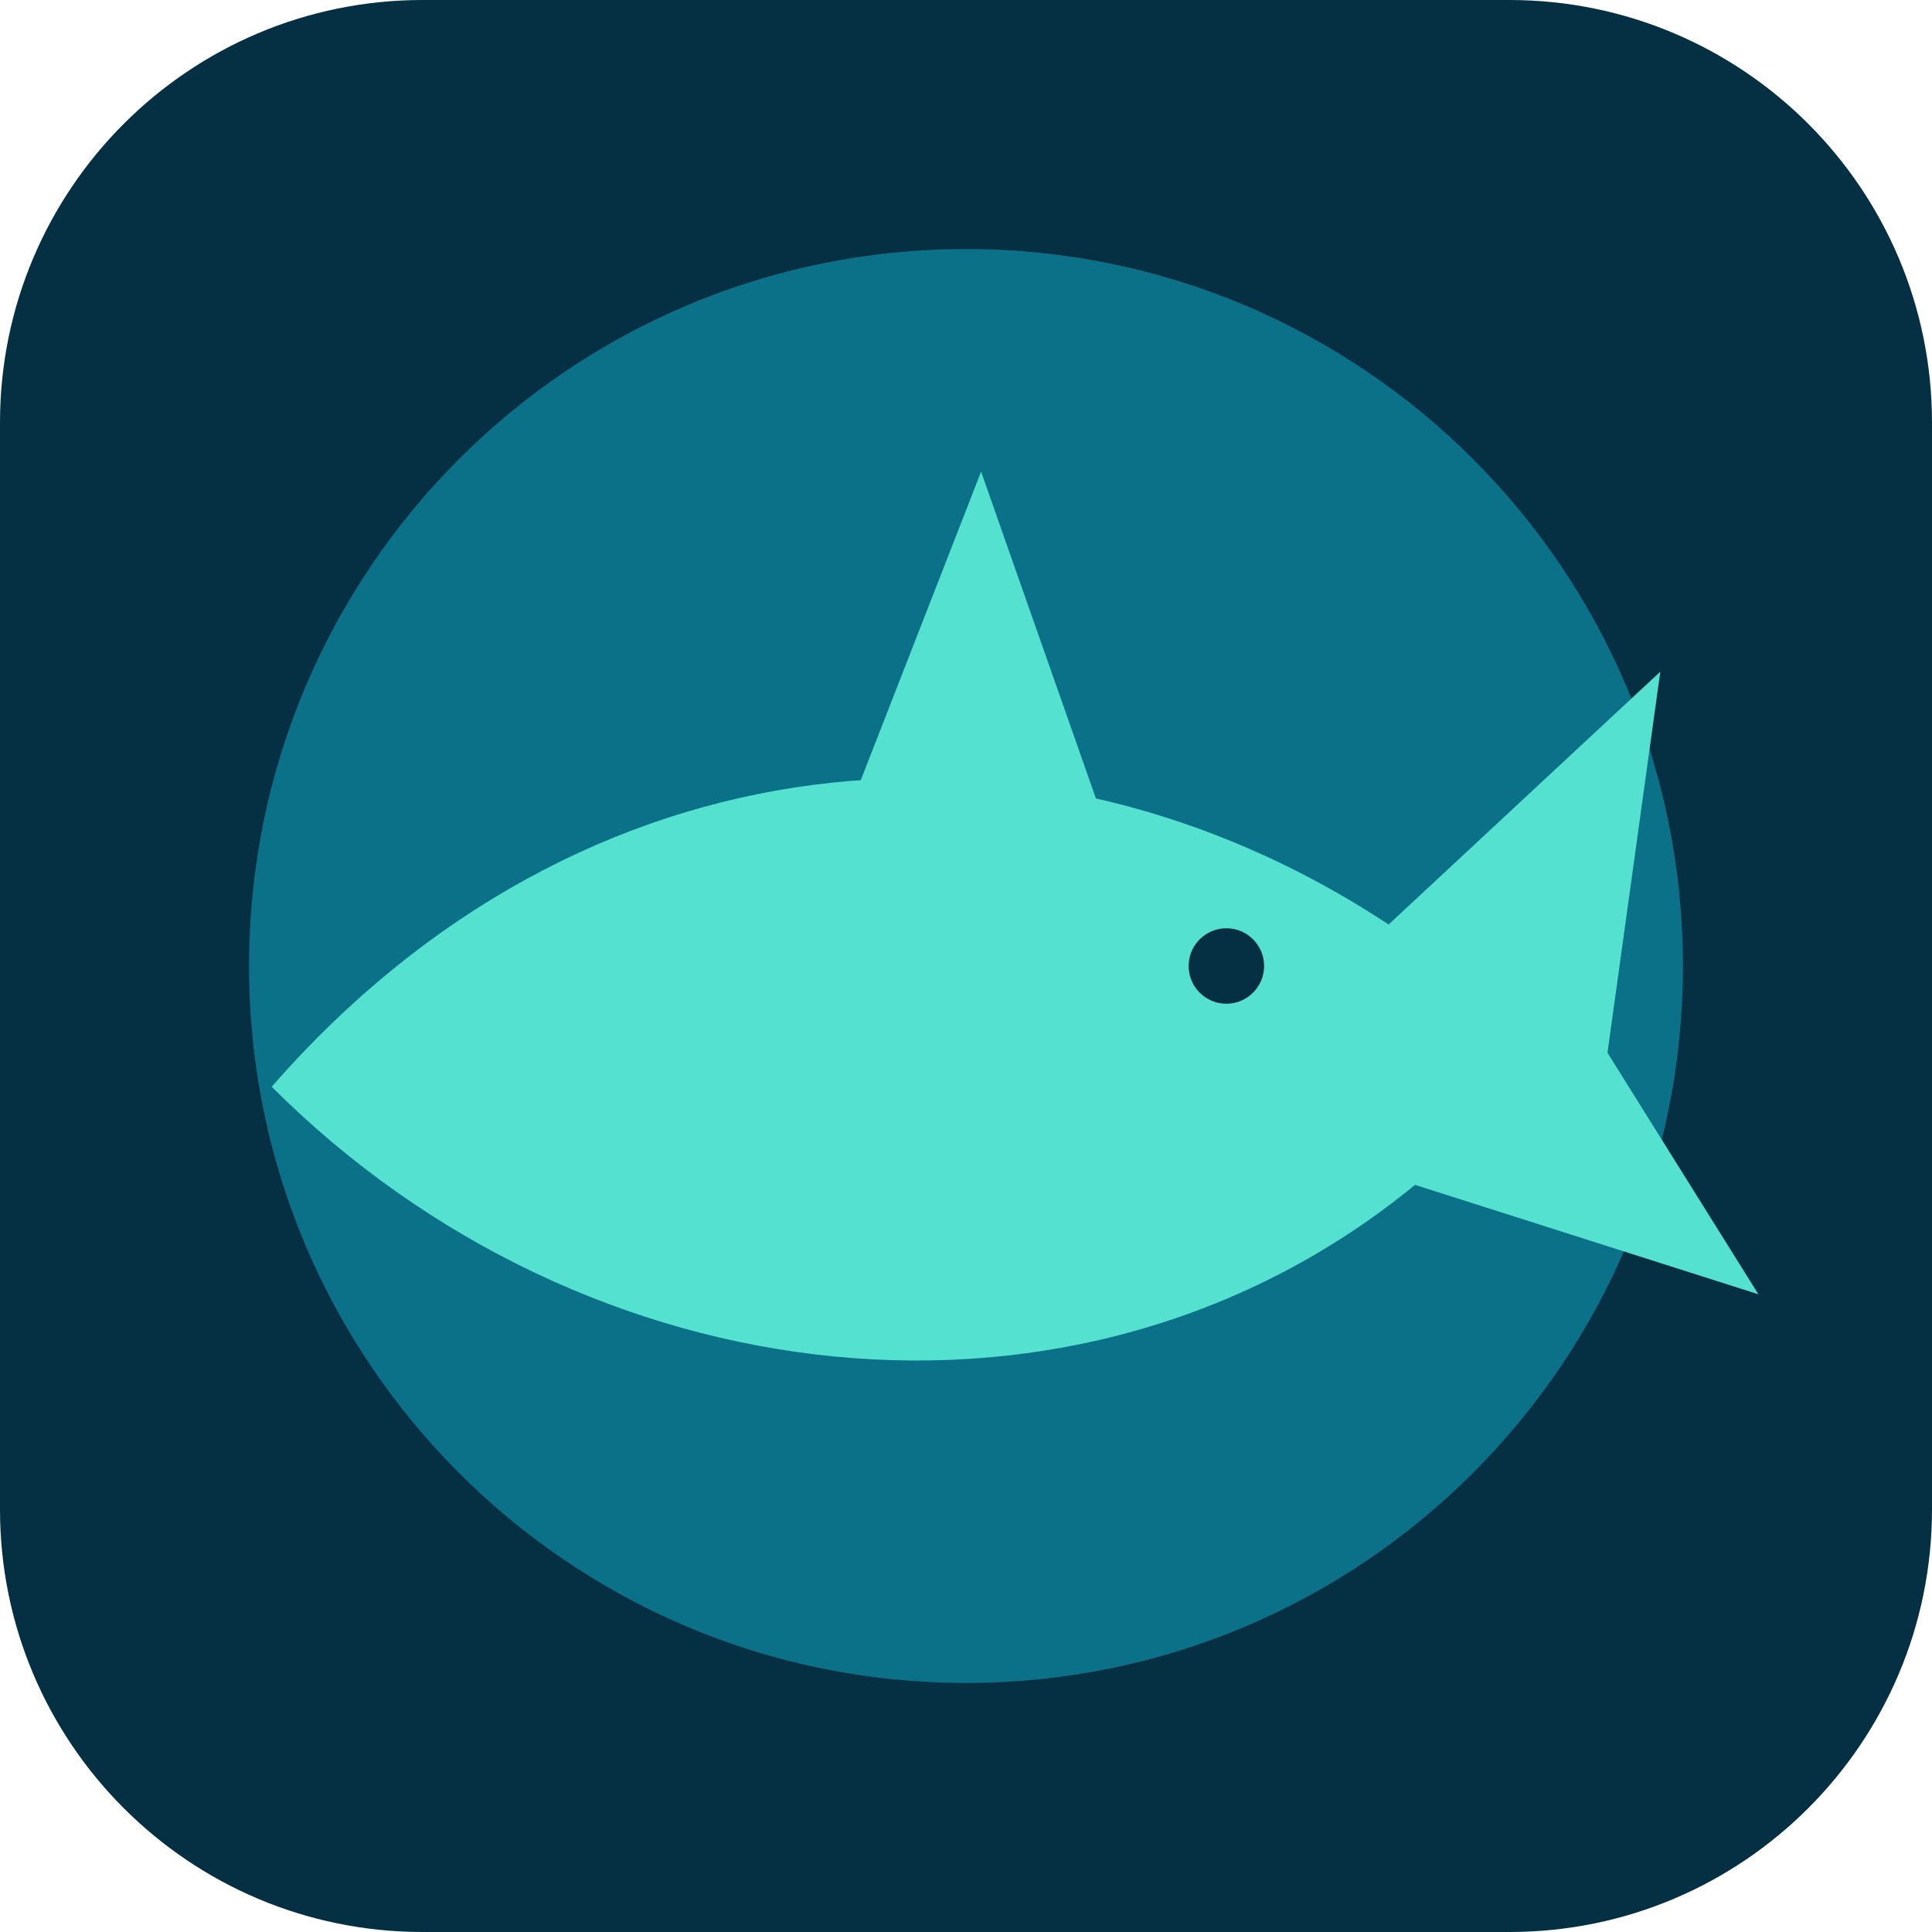
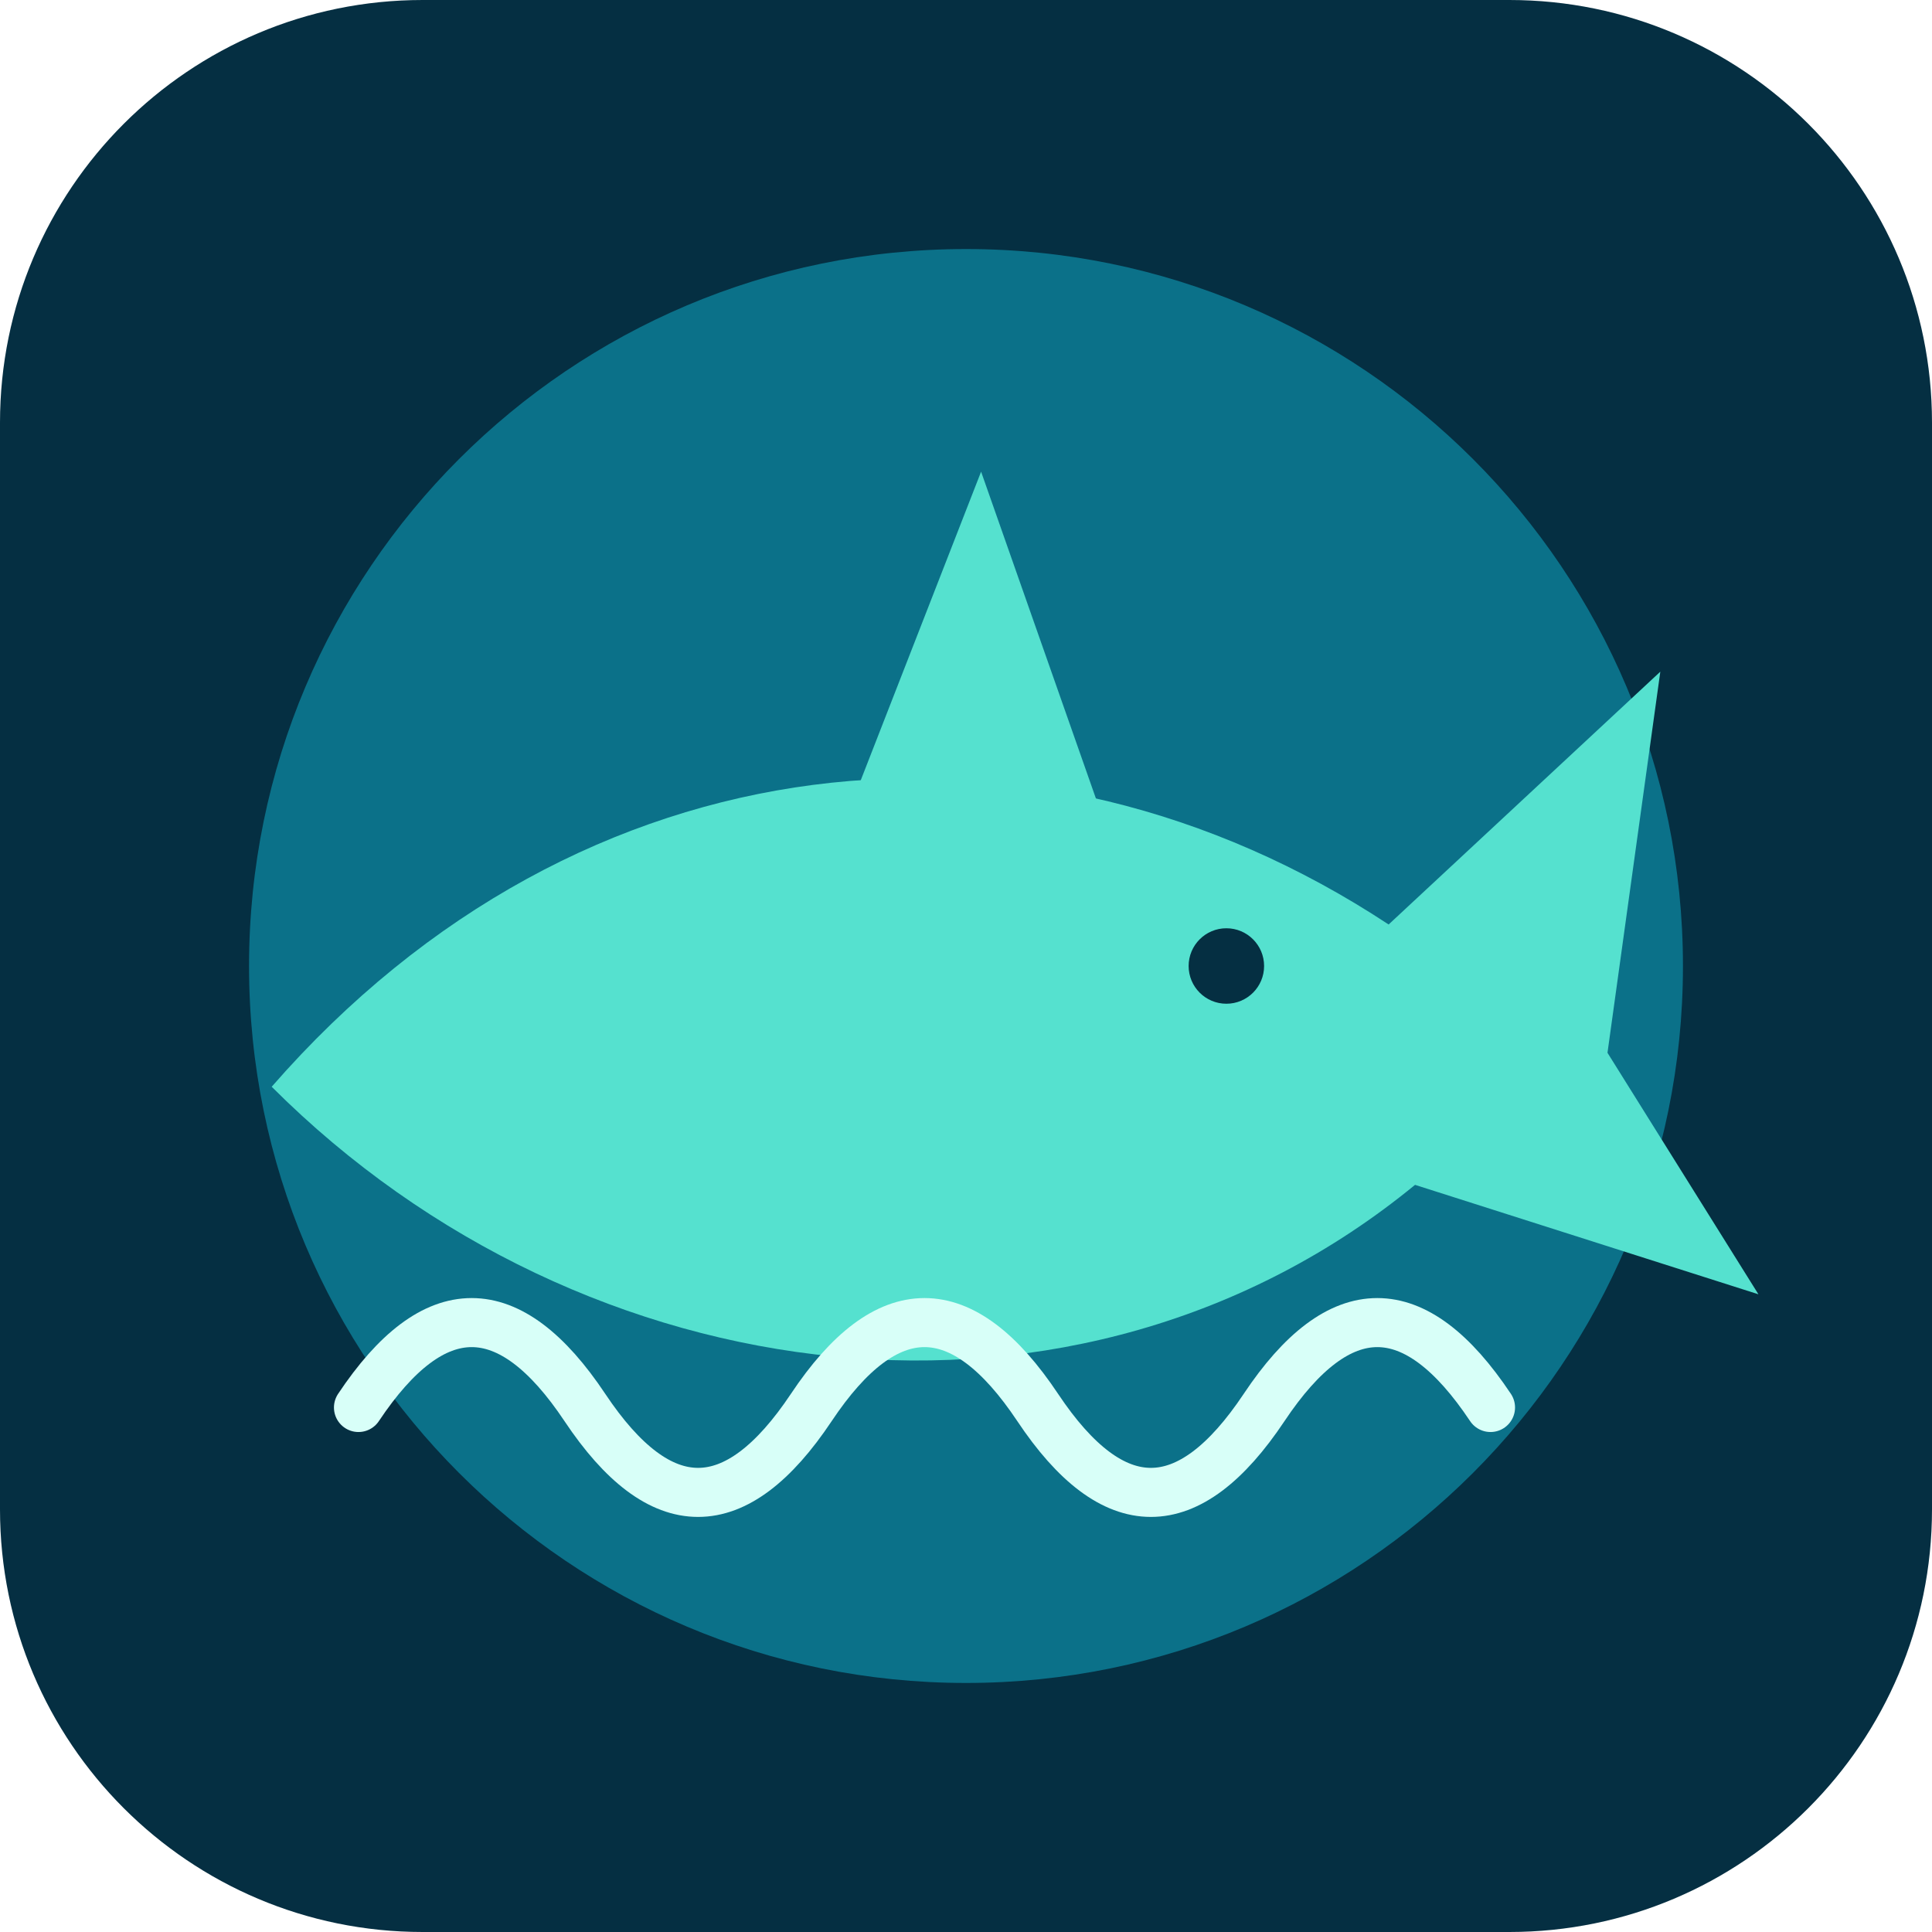
<svg xmlns="http://www.w3.org/2000/svg" viewBox="0 0 512 512">
  <rect width="512" height="512" rx="112" fill="#052f42" />
  <circle cx="256" cy="256" r="190" fill="#0b7189" />
  <path d="M72 288c82-94 202-105 296-43l72-67-14 101 40 64-91-29c-89 73-220 57-303-26z" fill="#55e1cf" />
  <path d="M221 225l39-100 39 111z" fill="#55e1cf" />
  <circle cx="325" cy="256" r="10" fill="#052f42" />
+   <path d="M95 373q30-45 60 0t60 0t60 0t60 0t60 0" fill="none" stroke="#d8fff8" stroke-width="13" stroke-linecap="round" />
</svg>
